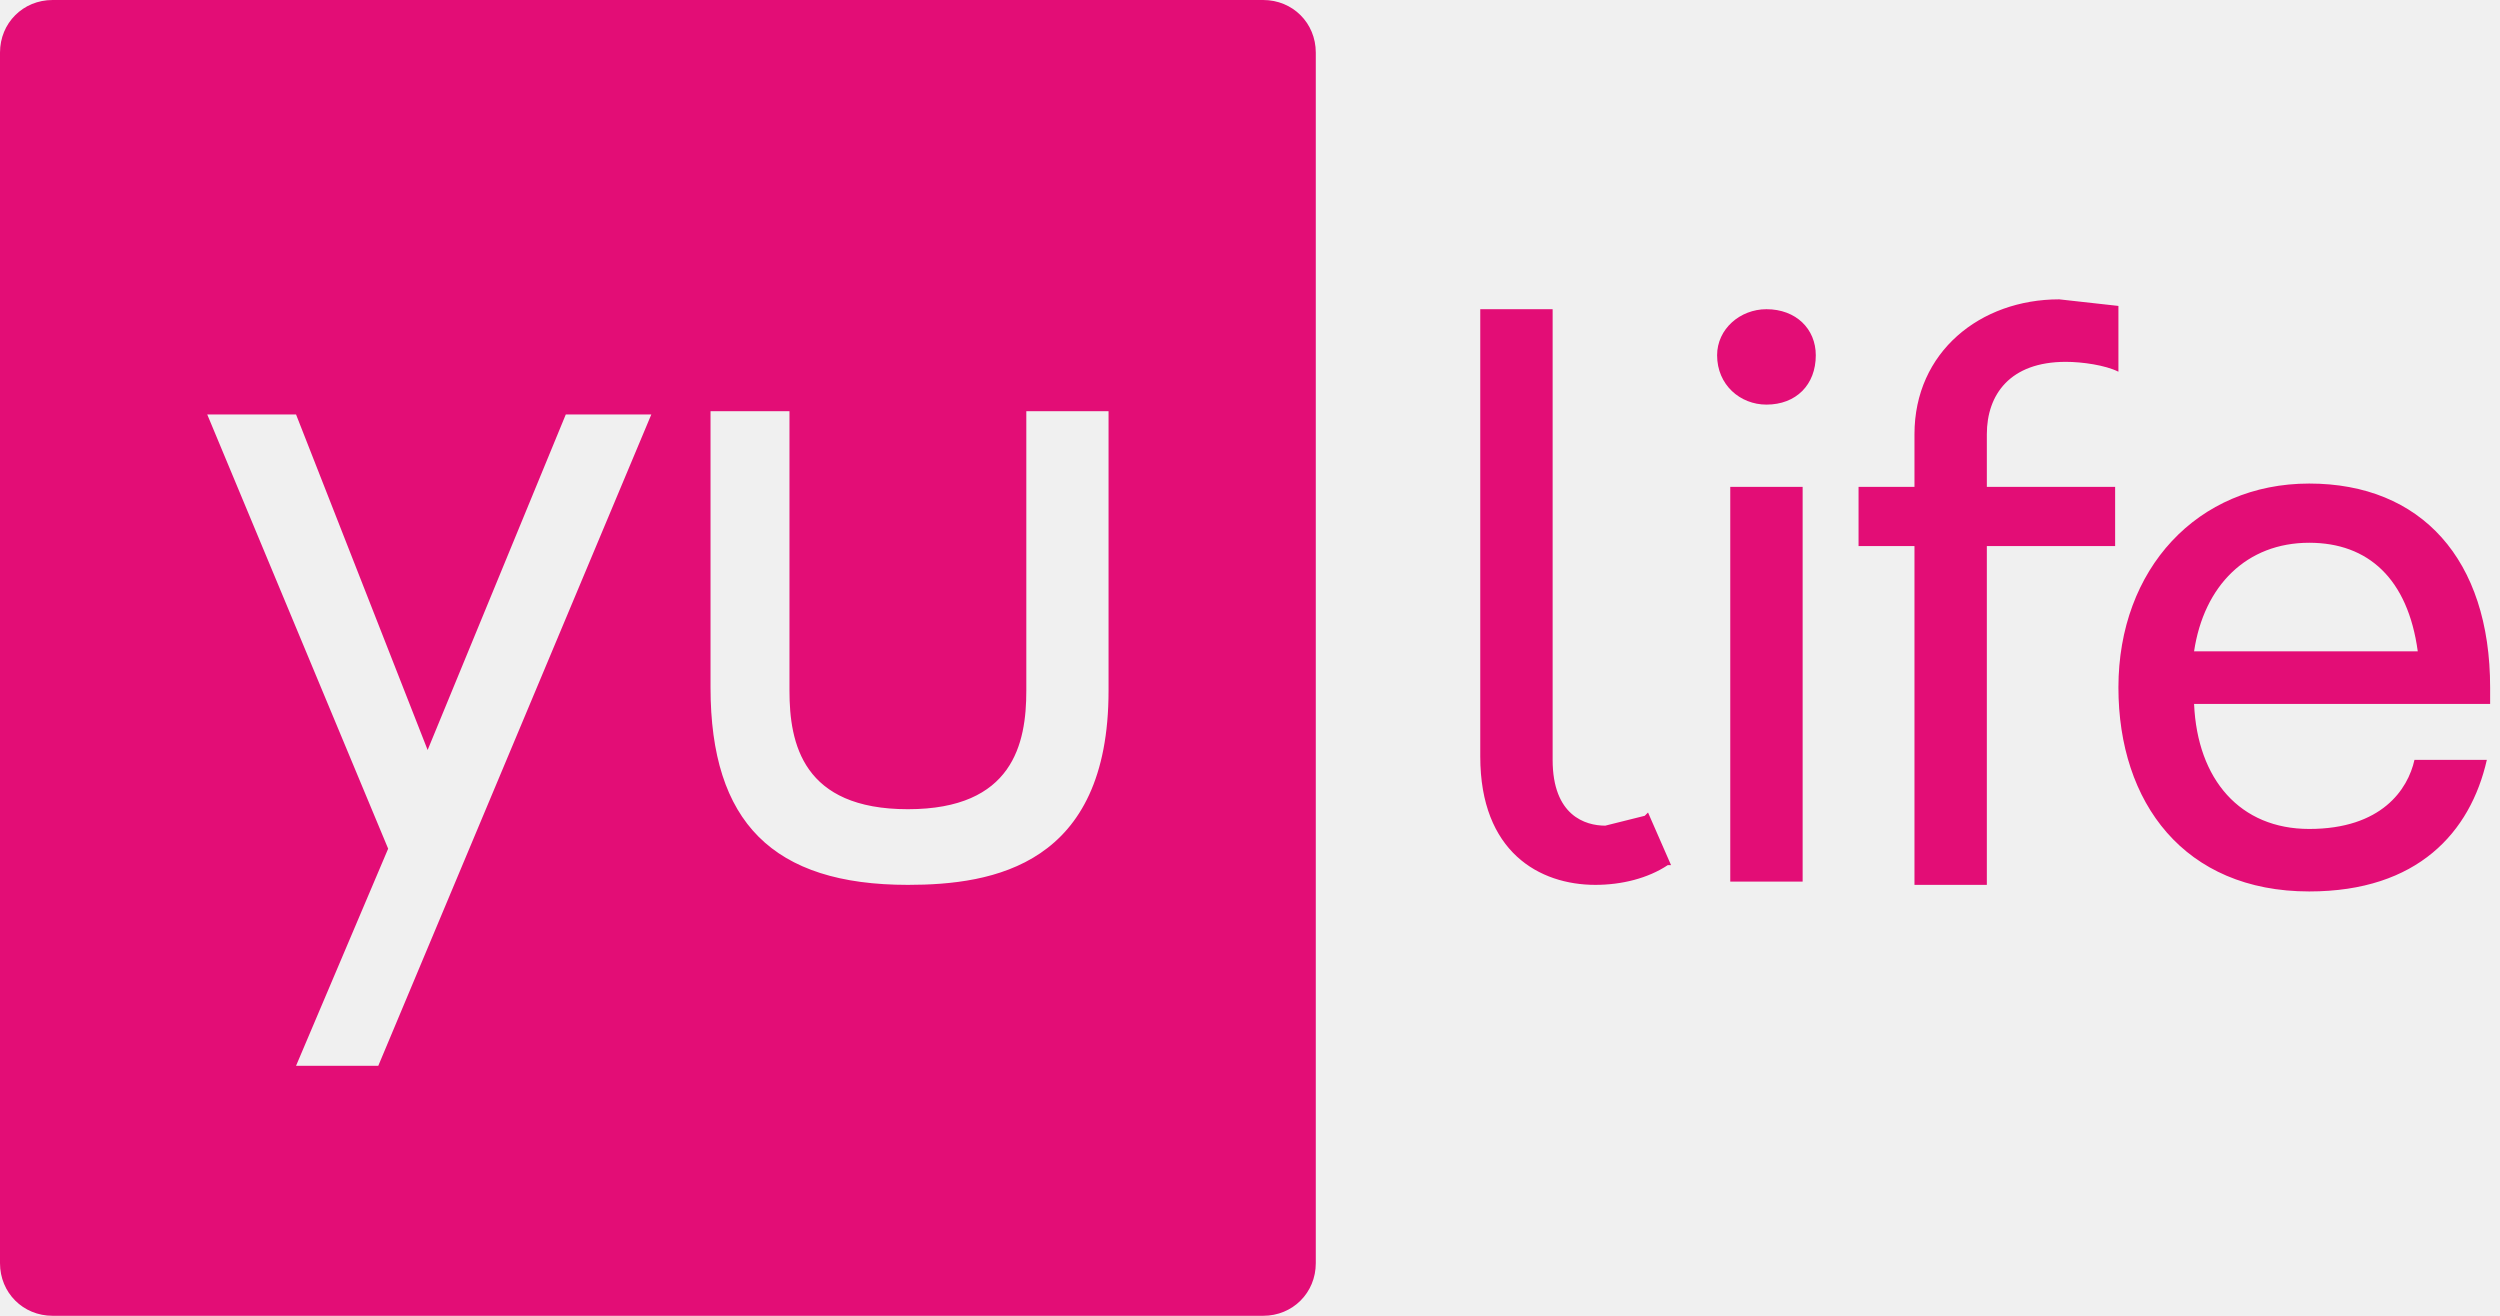
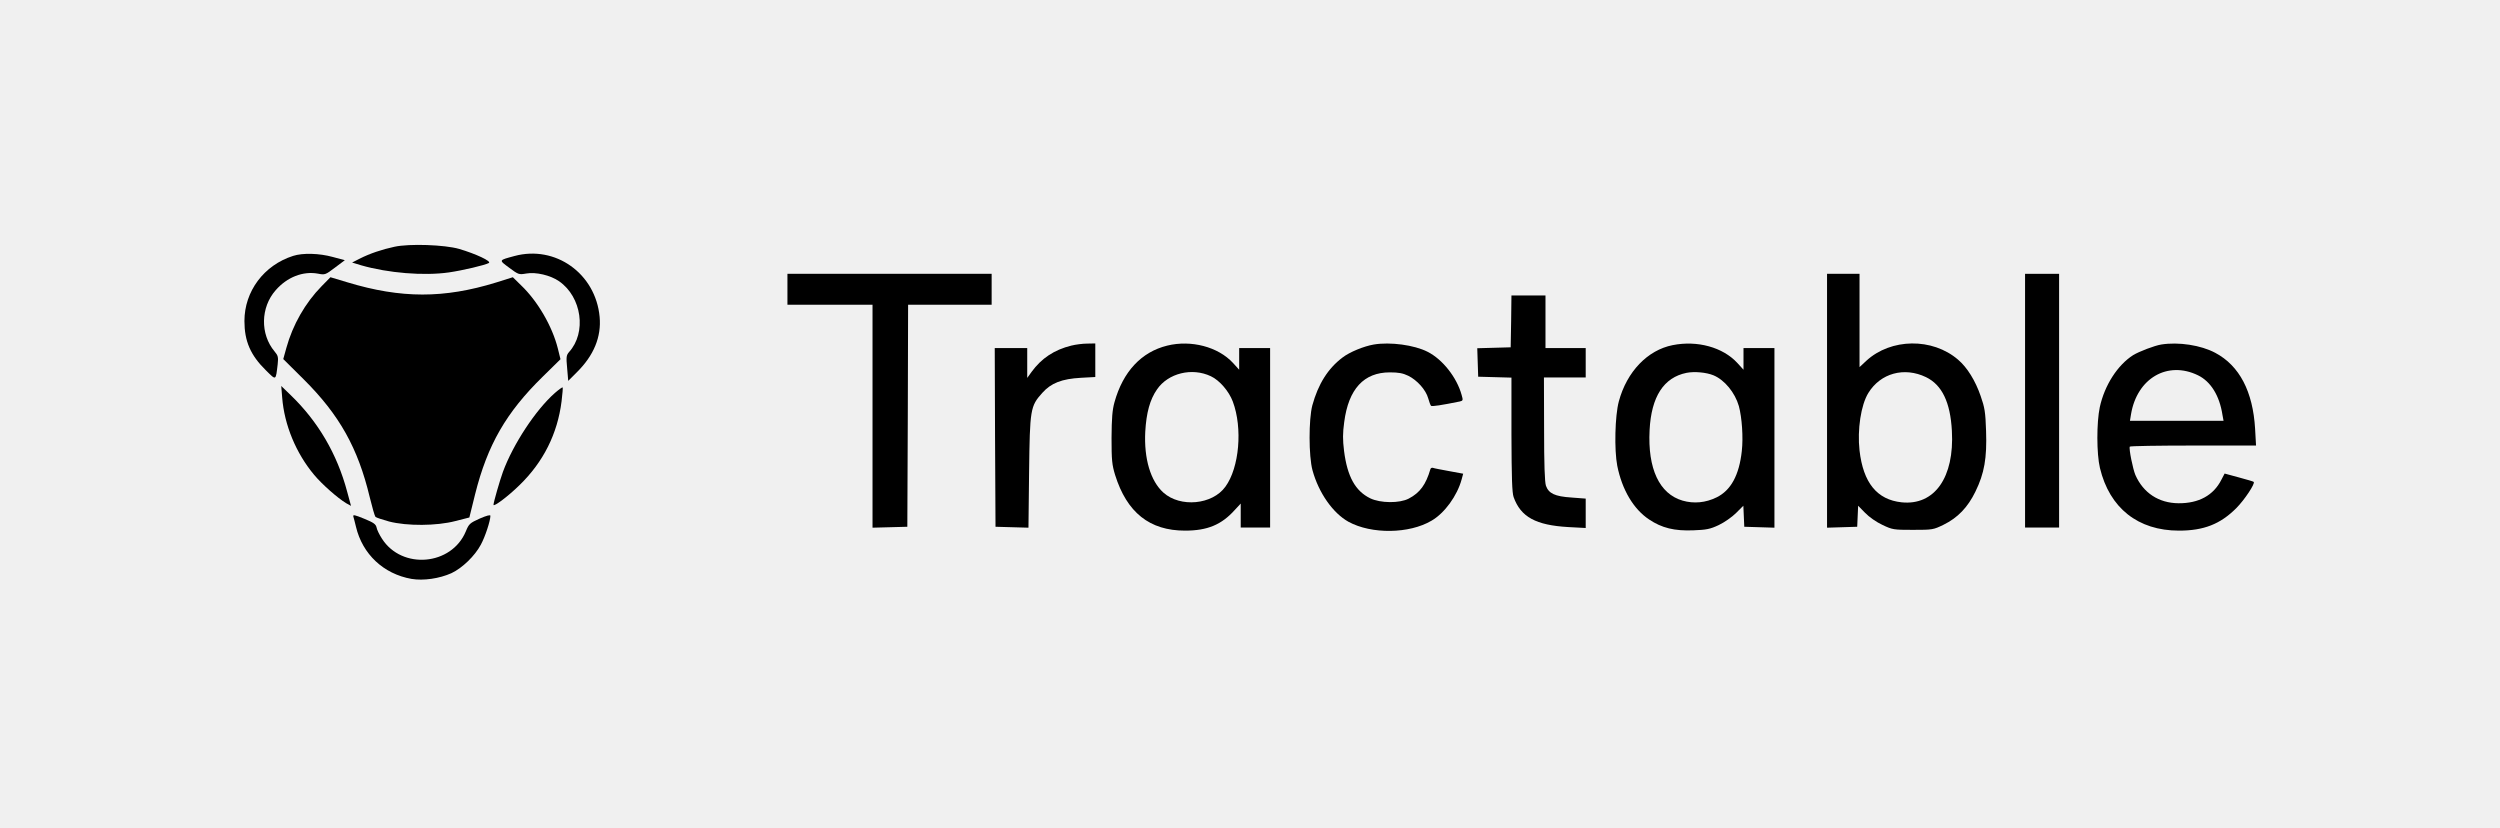
- <svg xmlns="http://www.w3.org/2000/svg" width="76" height="40" viewBox="0 0 76 40" fill="none">
-   <g clip-path="url(#clip0)" fill="#E30D76">
-     <path d="M53.7 12.3c-.8 0-1.5-.6-1.5-1.5 0-.8.7-1.4 1.5-1.4.9 0 1.5.6 1.5 1.4 0 .9-.6 1.5-1.5 1.5zm-1.1 2.5h2.2v12h-2.2v-12zM60.4 13.2v1.6h3.9v1.8h-3.9v10.3h-2.2V16.6h-1.7v-1.8h1.7v-1.6c0-2.5 2-4.1 4.4-4.1l1.8.2v2c-.4-.2-1.1-.3-1.6-.3-1.7 0-2.4 1-2.4 2.2zM75.7 21.4h-9c.1 2.3 1.4 3.8 3.5 3.8 2.2 0 3-1.2 3.2-2.1h2.2c-.5 2.2-2.1 4-5.4 4-3.8 0-5.8-2.7-5.8-6.2 0-3.6 2.4-6.2 5.8-6.2s5.5 2.3 5.5 6.2v.5zm-9-1.6h6.8c-.3-2.2-1.5-3.3-3.3-3.3-1.9 0-3.2 1.3-3.5 3.3zM50 24.8l-1.2.3c-.6 0-1.6-.3-1.6-2V9.4H45V23c0 2.9 1.8 3.9 3.5 3.9.8 0 1.6-.2 2.2-.6h.1l-.7-1.6zM38.4 0H1.6C.7 0 0 .7 0 1.6v36.8c0 .9.7 1.6 1.6 1.6h36.8c.9 0 1.6-.7 1.6-1.6V1.6c0-.9-.7-1.6-1.6-1.6zm-27 32.4H9l2.8-6.6-5.5-13.2H9L13 22.8l4.2-10.2h2.6l-8.3 19.8zM33.7 21c0 5.3-3.5 5.9-6.1 5.9-4.1 0-6-1.9-6-6v-8.4h2.4v8.5c0 1.6.4 3.6 3.6 3.6s3.6-2 3.6-3.6v-8.5h2.5v8.5z" />
+ <svg xmlns="http://www.w3.org/2000/svg" version="1.0" width="1616pt" height="535pt" viewBox="0 0 1616 535" preserveAspectRatio="xMidYMid meet">
+   <g transform="translate(0,535) scale(0.1,-0.1)" fill="#000000" stroke="none">
+     <path d="M2550 3755 c-80 -17 -160 -44 -225 -77 l-49 -25 59 -18 c173 -50 405 -69 566 -46 90 13 234 47 259 61 19 11 -84 59 -192 91 -94 27 -321 35 -418 14z" />
+     <path d="M1895 3696 c-189 -60 -315 -229 -315 -421 0 -130 39 -221 139 -319 67 -66 63 -69 76 40 5 46 2 56 -20 82 -94 112 -91 285 7 396 74 85 177 125 274 107 45 -9 48 -7 109 39 l64 48 -78 21 c-87 24 -194 27 -256 7z" />
+     <path d="M3325 3695 c-103 -28 -102 -25 -33 -76 60 -45 63 -45 110 -37 61 11 156 -11 212 -50 147 -102 179 -332 64 -458 -17 -20 -19 -31 -12 -104 l7 -82 56 56 c110 109 159 229 147 358 -26 280 -286 465 -551 393z" />
+     <path d="M5090 3480 l0 -100 275 0 275 0 0 -720 0 -721 113 3 112 3 3 718 2 717 270 0 270 0 0 100 0 100 -660 0 -660 0 0 -100z" />
+     <path d="M11810 2760 l0 -821 98 3 97 3 3 68 3 68 45 -46 c26 -27 73 -60 112 -78 65 -31 72 -32 197 -32 128 0 132 1 198 33 92 45 157 113 206 214 58 118 75 217 69 392 -4 123 -9 152 -35 226 -34 99 -87 185 -146 235 -166 143 -434 139 -593 -7 l-44 -41 0 302 0 301 -105 0 -105 0 0 -820z m640 152 c103 -50 157 -162 167 -347 17 -301 -112 -484 -325 -462 -159 17 -248 126 -272 335 -15 135 9 294 57 372 79 128 232 170 373 102z" />
+     <path d="M13090 2760 l0 -820 110 0 110 0 0 820 0 820 -110 0 -110 0 0 -820z" />
+     <path d="M2079 3500 c-106 -108 -187 -250 -228 -399 l-20 -72 133 -132 c230 -229 350 -443 426 -761 16 -65 32 -122 37 -127 5 -5 45 -18 88 -30 116 -30 307 -29 429 3 l90 23 37 150 c80 319 200 528 438 761 l114 112 -17 69 c-36 144 -131 307 -238 409 l-53 52 -108 -34 c-337 -104 -614 -104 -961 1 l-110 33 -57 -58z" />
+     <path d="M9768 3273 l-3 -168 -108 -3 -108 -3 3 -92 3 -92 108 -3 107 -3 0 -367 c1 -282 4 -376 14 -405 46 -129 144 -182 354 -194 l112 -6 0 95 0 95 -92 7 c-107 7 -147 26 -165 76 -8 24 -12 137 -12 368 l-1 332 135 0 135 0 0 95 0 95 -130 0 -130 0 0 170 0 170 -110 0 -110 0 -2 -167z" />
+     <path d="M6925 3116 c-110 -27 -193 -82 -257 -170 l-28 -39 0 96 0 97 -105 0 -105 0 2 -577 3 -578 107 -3 106 -3 4 358 c5 409 8 427 85 513 57 64 126 91 251 98 l92 5 0 108 0 109 -52 -1 c-29 0 -75 -6 -103 -13z" />
+     <path d="M7545 3116 c-167 -41 -286 -168 -341 -366 -14 -50 -18 -102 -19 -230 0 -145 3 -174 23 -240 76 -243 223 -360 452 -360 145 0 236 38 322 134 l38 41 0 -77 0 -78 95 0 95 0 0 580 0 580 -100 0 -100 0 0 -70 0 -70 -40 44 c-96 104 -270 150 -425 112z m282 -198 c56 -26 117 -97 142 -164 64 -171 42 -427 -48 -550 -84 -117 -292 -136 -401 -38 -83 75 -126 219 -117 394 7 122 30 207 76 273 72 105 226 143 348 85z" />
+     <path d="M8880 3123 c-64 -11 -155 -48 -202 -84 -94 -71 -157 -171 -195 -309 -24 -91 -24 -328 1 -420 40 -146 132 -277 233 -333 149 -81 392 -78 536 7 85 49 166 161 195 267 l10 37 -92 17 c-50 9 -97 18 -104 21 -7 2 -14 -2 -16 -9 -29 -99 -67 -152 -140 -190 -59 -31 -183 -30 -249 2 -96 47 -148 140 -169 306 -9 73 -9 114 1 187 28 214 127 321 295 321 55 0 84 -5 119 -22 57 -28 114 -91 129 -146 6 -22 14 -43 18 -48 5 -6 69 4 187 28 20 5 21 8 11 42 -31 113 -123 230 -220 279 -86 44 -242 65 -348 47z" />
+     <path d="M10812 3119 c-162 -32 -296 -171 -348 -364 -25 -93 -30 -313 -10 -416 31 -155 105 -280 206 -347 82 -55 164 -75 286 -70 84 3 109 8 164 34 36 17 86 52 112 78 l47 47 3 -68 3 -68 98 -3 97 -3 0 581 0 580 -100 0 -100 0 0 -70 0 -70 -40 44 c-93 101 -258 147 -418 115z m264 -195 c72 -30 139 -112 164 -199 20 -74 29 -203 19 -291 -17 -156 -71 -254 -163 -299 -71 -35 -147 -42 -220 -21 -150 44 -226 206 -213 456 11 216 91 340 239 370 51 10 128 3 174 -16z" />
+     <path d="M13970 3123 c-43 -7 -143 -45 -182 -69 -100 -64 -184 -194 -215 -336 -21 -99 -21 -301 1 -393 62 -259 246 -405 511 -405 160 0 267 42 370 145 53 53 124 160 113 170 -2 3 -45 15 -96 29 l-92 25 -21 -40 c-51 -101 -146 -153 -277 -152 -128 1 -228 67 -279 183 -16 38 -43 170 -36 183 2 4 187 7 410 7 l406 0 -6 108 c-14 241 -101 408 -257 491 -93 50 -238 72 -350 54z m238 -199 c82 -40 139 -131 158 -256 l7 -38 -303 0 -302 0 7 43 c39 232 236 347 433 251z" />
+     <path d="M1824 2780 c14 -177 89 -359 207 -500 51 -61 152 -150 207 -183 l31 -17 -25 92 c-65 244 -188 453 -364 623 l-62 60 6 -75z" />
+     <path d="M3587 2810 c-124 -109 -270 -331 -336 -510 -20 -55 -61 -197 -61 -213 0 -16 96 56 168 127 154 149 246 333 272 542 6 48 9 88 7 90 -2 2 -25 -14 -50 -36z" />
+     <path d="M2284 2011 c3 -9 10 -38 17 -66 42 -177 178 -305 359 -337 77 -13 180 2 258 37 69 32 152 112 190 184 28 51 62 155 62 187 0 8 -25 1 -69 -18 -64 -29 -70 -34 -90 -83 -92 -221 -413 -249 -542 -47 -17 26 -33 59 -35 73 -5 21 -19 31 -80 56 -61 25 -74 28 -70 14z" />
  </g>
-   <defs>
-     <clipPath id="clip0">
-       <path fill="#fff" d="M0 0h76v40H0z" />
-     </clipPath>
-   </defs>
</svg>
